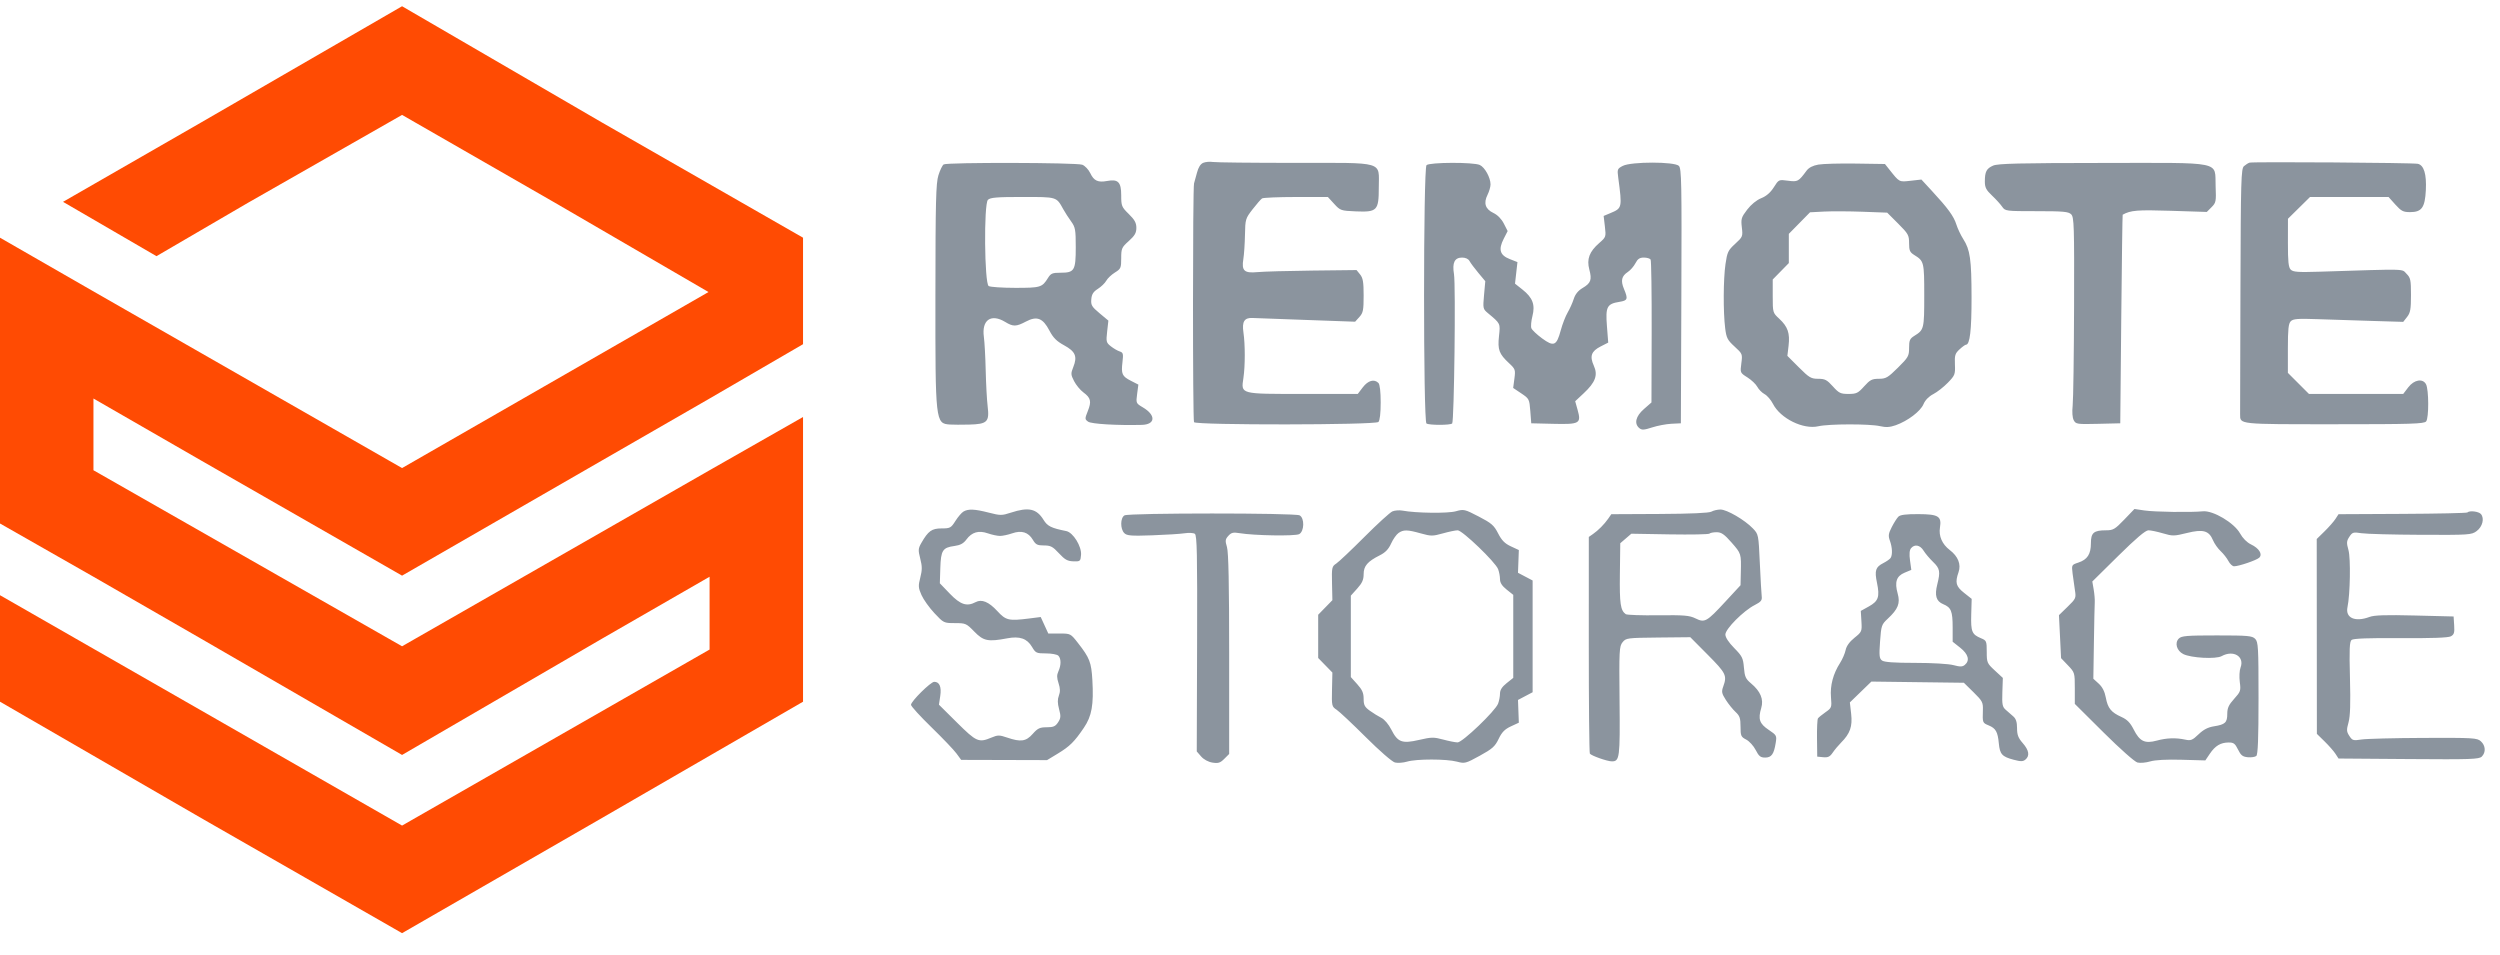
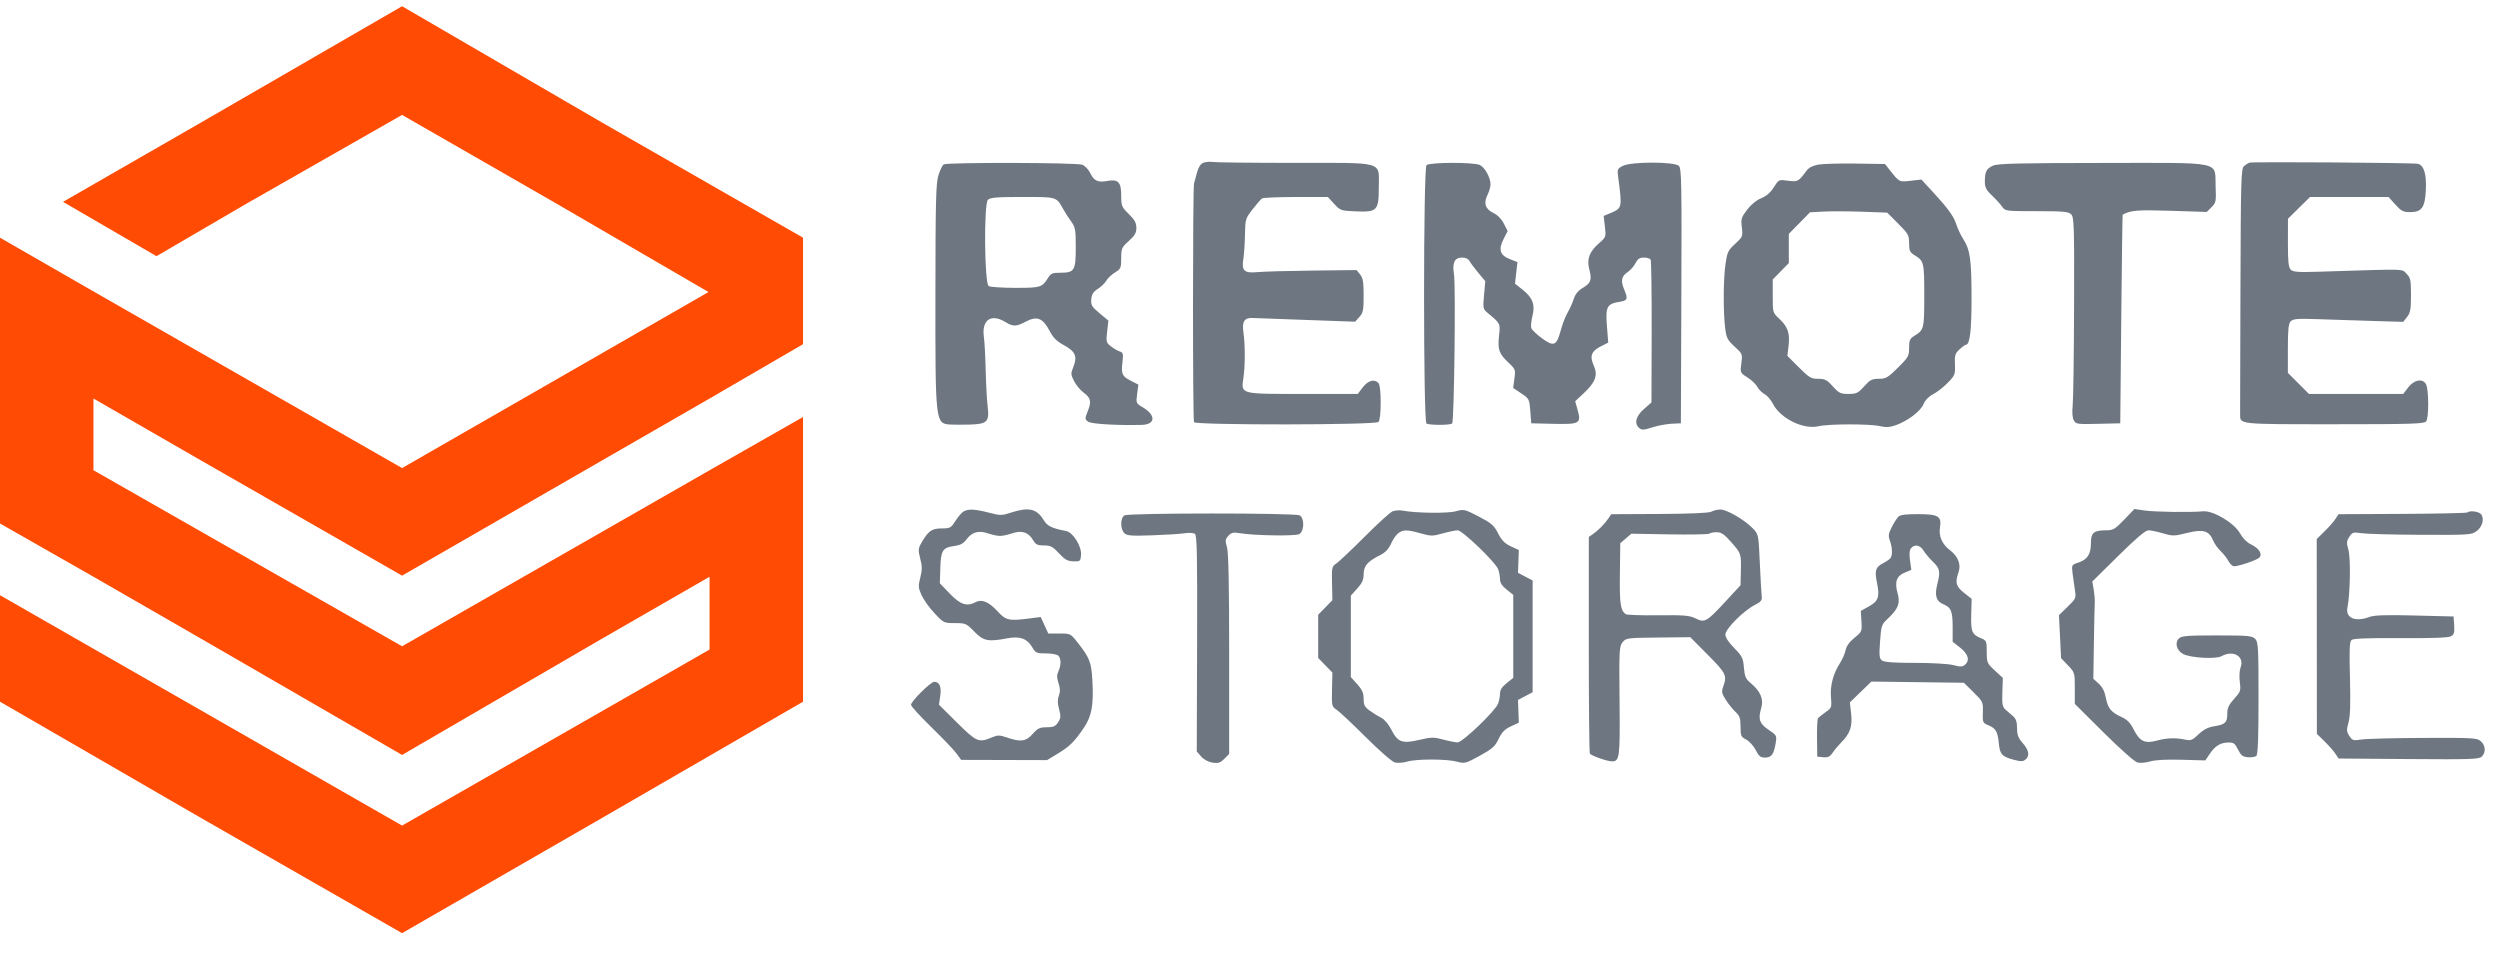
<svg xmlns="http://www.w3.org/2000/svg" viewBox="0 0 165 63" width="165" height="63" role="img" aria-label="remoteStorage">
-   <style>
-     .word { fill: #8b949e }
-     @media (prefers-color-scheme: light) { .word { fill: #1f2328 } }
-     @media (prefers-color-scheme: dark)  { .word { fill: #e4e6eb } }
-   </style>
  <g transform="translate(0 0.412) scale(0.071719)">
    <polygon fill="#FF4B03" points="370,754 0,542 0,640 185,747 370,853 554,747 739,640 739,525 739,525 739,476 739,427 739,378 653,427 370,589 86,427 86,427 86,361 185,418 370,524 554,418 653,361 739,311 739,213 739,213 554,107 370,0 185,107 58,180 144,230 228,181 370,100 511,181 652,263 370,425 87,263 87,263 0,213 0,213 0,311 0,378 0,427 0,476 86,525 185,582 370,689 554,582 653,525 653,590 653,592" />
  </g>
-   <g class="word" transform="scale(0.125)" fill-rule="evenodd">
+   <g class="word" transform="scale(0.125)" fill="#6e7781" fill-rule="evenodd">
    <path d="M 635.302 85.974 C 633.853 86.583, 632.730 88.360, 632.003 91.198 C 631.397 93.564, 630.701 96.092, 630.457 96.815 C 629.726 98.979, 629.714 221.727, 630.444 222.910 C 631.452 224.541, 726.166 224.434, 727.800 222.800 C 728.558 222.042, 729 218.244, 729 212.500 C 729 206.756, 728.558 202.958, 727.800 202.200 C 725.577 199.977, 722.324 200.886, 719.568 204.500 L 716.898 208 688.021 208 C 654.443 208, 655.255 208.217, 656.524 199.569 C 657.476 193.084, 657.478 181.922, 656.527 175.461 C 655.702 169.848, 657.032 167.706, 661.228 167.892 C 662.478 167.947, 675.200 168.413, 689.500 168.927 L 715.500 169.862 717.750 167.375 C 719.726 165.191, 720 163.812, 720 156.055 C 720 148.910, 719.642 146.779, 718.127 144.908 L 716.253 142.594 692.877 142.864 C 680.019 143.013, 667.007 143.377, 663.961 143.673 C 656.959 144.355, 655.467 142.978, 656.488 136.769 C 656.874 134.421, 657.259 128.675, 657.345 124 C 657.495 115.758, 657.617 115.348, 661.371 110.500 C 663.500 107.750, 665.750 105.169, 666.371 104.765 C 666.992 104.361, 675.060 104.024, 684.301 104.015 L 701.102 104 704.432 107.635 C 707.667 111.166, 707.992 111.279, 715.907 111.609 C 727.138 112.077, 728 111.178, 728 99 C 728 84.883, 731.814 86, 683.625 86 C 661.419 86, 641.956 85.786, 640.375 85.526 C 638.794 85.265, 636.511 85.466, 635.302 85.974 M 1187.745 85.880 C 1187.060 86.090, 1185.747 86.916, 1184.827 87.716 C 1183.300 89.044, 1183.137 94.714, 1182.957 152.835 C 1182.849 187.851, 1182.768 217.522, 1182.776 218.772 C 1182.812 224.142, 1181.466 224, 1232.500 224 C 1273.261 224, 1279.926 223.794, 1280.999 222.502 C 1282.494 220.700, 1282.448 205.705, 1280.938 202.885 C 1279.220 199.673, 1274.648 200.461, 1271.568 204.500 L 1268.898 208 1244.014 208 L 1219.130 208 1213.565 202.435 L 1208 196.870 1208 184.006 C 1208 173.768, 1208.314 170.829, 1209.537 169.606 C 1210.810 168.333, 1213.258 168.147, 1223.787 168.522 C 1230.779 168.772, 1243.790 169.193, 1252.700 169.459 L 1268.900 169.943 1270.950 167.336 C 1272.668 165.152, 1273 163.289, 1273 155.820 C 1273 147.754, 1272.773 146.682, 1270.606 144.516 C 1267.958 141.867, 1272.004 141.960, 1224.766 143.454 C 1213.416 143.813, 1210.769 143.626, 1209.516 142.373 C 1208.318 141.176, 1208.004 138.194, 1208.021 128.179 L 1208.041 115.500 1213.874 109.750 L 1219.706 104 1240.426 104 L 1261.146 104 1264.737 108 C 1267.840 111.456, 1268.896 112, 1272.509 112 C 1278.674 112, 1280.379 109.625, 1280.846 100.386 C 1281.272 91.938, 1279.839 87.223, 1276.623 86.492 C 1274.085 85.914, 1189.536 85.333, 1187.745 85.880 M 498.262 86.817 C 497.581 87.250, 496.331 89.830, 495.485 92.552 C 494.177 96.758, 493.939 106.218, 493.898 155.632 C 493.841 223.062, 493.902 223.602, 501.568 224.154 C 503.181 224.271, 507.730 224.283, 511.679 224.183 C 521.291 223.938, 522.476 222.775, 521.482 214.570 C 521.077 211.231, 520.614 202.715, 520.452 195.644 C 520.291 188.573, 519.854 180.574, 519.482 177.867 C 518.253 168.933, 523.279 165.434, 530.774 170.004 C 534.944 172.546, 536.539 172.515, 541.687 169.788 C 547.482 166.719, 550.626 167.919, 554.078 174.519 C 556.079 178.347, 557.876 180.151, 561.837 182.312 C 567.825 185.577, 568.940 188.194, 566.713 193.759 C 565.327 197.224, 565.359 197.809, 567.118 201.239 C 568.168 203.286, 570.367 205.951, 572.004 207.161 C 575.951 210.079, 576.401 211.958, 574.368 217.037 C 572.743 221.100, 572.750 221.344, 574.526 222.642 C 576.189 223.858, 589.672 224.667, 602.836 224.340 C 610.132 224.158, 610.434 219.223, 603.402 215.075 C 599.801 212.950, 599.761 212.857, 600.406 207.996 L 601.059 203.071 597.153 201.078 C 592.443 198.675, 591.916 197.507, 592.670 191.139 C 593.186 186.785, 593.017 186.140, 591.209 185.566 C 590.085 185.210, 587.986 183.990, 586.544 182.856 C 584.091 180.927, 583.966 180.427, 584.575 175.042 L 585.226 169.288 580.567 165.394 C 576.453 161.955, 575.944 161.093, 576.205 158.013 C 576.430 155.353, 577.254 154.049, 579.678 152.513 C 581.426 151.406, 583.423 149.472, 584.115 148.216 C 584.808 146.960, 586.865 145.010, 588.687 143.884 C 591.787 141.969, 592 141.484, 592 136.345 C 592 131.204, 592.255 130.625, 596 127.263 C 599.167 124.419, 600 122.969, 600 120.296 C 600 117.678, 599.102 116.041, 596 113 C 592.213 109.288, 592 108.760, 592 103.075 C 592 96.133, 590.356 94.467, 584.573 95.552 C 579.733 96.460, 577.599 95.479, 575.686 91.467 C 574.764 89.535, 572.854 87.515, 571.440 86.977 C 568.370 85.810, 500.083 85.660, 498.262 86.817 M 753.200 87.200 C 751.486 88.914, 751.461 222.549, 753.174 223.608 C 754.721 224.564, 765.787 224.546, 766.750 223.585 C 767.801 222.537, 768.675 150.545, 767.707 144.764 C 766.693 138.707, 768.019 136, 772 136 C 773.829 136, 775.302 136.696, 775.922 137.854 C 776.468 138.874, 778.561 141.679, 780.574 144.088 L 784.233 148.469 783.572 155.770 C 782.933 162.815, 783.003 163.149, 785.560 165.286 C 792.340 170.951, 792.196 170.655, 791.469 177.445 C 790.695 184.676, 791.499 186.851, 796.764 191.753 C 800.092 194.852, 800.226 195.237, 799.605 199.921 L 798.953 204.836 803.226 207.700 C 807.391 210.490, 807.513 210.728, 808 217.032 L 808.500 223.500 820.102 223.780 C 834.089 224.119, 834.989 223.604, 832.978 216.421 L 831.700 211.856 836.169 207.678 C 842.408 201.845, 843.791 198.081, 841.534 193.075 C 839.264 188.042, 840.183 185.457, 845.143 182.927 L 849.141 180.887 848.456 172.129 C 847.663 161.989, 848.472 160.428, 855.071 159.373 C 859.432 158.675, 859.698 157.915, 857.456 152.549 C 855.631 148.181, 856.187 145.763, 859.518 143.580 C 860.860 142.701, 862.654 140.635, 863.505 138.991 C 864.686 136.707, 865.741 136, 867.967 136 C 869.570 136, 871.174 136.472, 871.530 137.048 C 871.886 137.625, 872.132 154.838, 872.076 175.298 L 871.973 212.500 867.971 216 C 863.642 219.786, 862.712 223.686, 865.572 226.060 C 866.874 227.140, 868.035 227.075, 872.322 225.680 C 875.170 224.753, 879.750 223.884, 882.500 223.748 L 887.500 223.500 887.757 156.328 C 887.987 96.249, 887.847 88.990, 886.436 87.578 C 884.159 85.302, 861.256 85.299, 856.856 87.575 C 853.953 89.076, 853.840 89.368, 854.432 93.825 C 856.556 109.797, 856.529 109.917, 850.193 112.564 L 846.726 114.012 847.380 119.576 C 848.023 125.049, 847.974 125.193, 844.389 128.320 C 839.168 132.875, 837.694 136.826, 839.163 142.321 C 840.616 147.750, 839.977 149.491, 835.580 152.085 C 833.262 153.453, 831.725 155.353, 830.946 157.816 C 830.305 159.842, 828.855 163.075, 827.725 165 C 826.594 166.925, 824.956 171.151, 824.084 174.392 C 821.879 182.593, 820.431 183.220, 814.220 178.662 C 811.463 176.638, 808.916 174.224, 808.561 173.297 C 808.205 172.371, 808.457 169.496, 809.120 166.908 C 810.662 160.892, 809.259 157.165, 803.834 152.869 L 799.926 149.774 800.570 144.081 L 801.214 138.388 797.151 136.791 C 791.945 134.747, 791.053 131.778, 793.941 126.116 L 796.041 122 794.025 118.049 C 792.761 115.571, 790.699 113.476, 788.494 112.430 C 784.240 110.411, 783.221 107.268, 785.403 102.893 C 786.282 101.133, 787 98.652, 787 97.380 C 787 93.782, 783.974 88.309, 781.314 87.097 C 777.949 85.564, 754.751 85.649, 753.200 87.200 M 960.090 86.906 C 957.190 87.413, 955.068 88.503, 953.892 90.088 C 949.577 95.906, 949.222 96.098, 944.056 95.413 C 939.179 94.766, 939.170 94.770, 936.563 98.900 C 934.814 101.672, 932.624 103.567, 929.923 104.648 C 927.462 105.632, 924.573 107.989, 922.502 110.701 C 919.409 114.752, 919.162 115.574, 919.694 120.060 C 920.259 124.832, 920.153 125.091, 916.167 128.739 C 912.430 132.159, 911.967 133.135, 911.049 139.500 C 909.899 147.474, 909.820 164.703, 910.893 173.303 C 911.534 178.441, 912.103 179.550, 915.853 182.978 C 920.019 186.786, 920.078 186.933, 919.427 191.838 C 918.769 196.799, 918.787 196.841, 922.638 199.271 C 924.767 200.616, 927.120 202.855, 927.865 204.248 C 928.610 205.640, 930.336 207.377, 931.701 208.107 C 933.065 208.838, 935.053 211.143, 936.118 213.231 C 940.058 220.955, 952.123 226.902, 960.115 225.060 C 965.681 223.777, 987.178 223.744, 992.664 225.010 C 995.779 225.729, 997.862 225.607, 1000.925 224.526 C 1007.267 222.289, 1014.035 217.159, 1015.606 213.400 C 1016.490 211.284, 1018.403 209.317, 1020.756 208.102 C 1022.815 207.039, 1026.284 204.326, 1028.464 202.073 C 1032.205 198.208, 1032.415 197.665, 1032.198 192.456 C 1031.995 187.607, 1032.290 186.636, 1034.629 184.468 C 1036.094 183.110, 1037.632 182, 1038.048 182 C 1040.100 182, 1040.998 174.363, 1040.976 157.101 C 1040.949 136.920, 1040.233 131.879, 1036.590 126.206 C 1035.280 124.168, 1033.641 120.700, 1032.947 118.500 C 1031.577 114.158, 1028.517 109.961, 1020.001 100.748 L 1014.503 94.798 1008.796 95.444 C 1002.657 96.138, 1002.966 96.301, 997.601 89.548 L 995.256 86.597 979.878 86.366 C 971.420 86.239, 962.515 86.482, 960.090 86.906 M 1052.400 87.428 C 1048.856 88.971, 1048 90.623, 1048 95.918 C 1048 98.960, 1048.712 100.344, 1051.750 103.214 C 1053.813 105.162, 1056.235 107.823, 1057.134 109.128 C 1058.743 111.463, 1059.027 111.500, 1075.344 111.500 C 1089.467 111.500, 1092.165 111.746, 1093.587 113.164 C 1095.103 114.675, 1095.243 119.135, 1095.109 161.664 C 1095.028 187.424, 1094.694 211.022, 1094.368 214.105 C 1093.999 217.587, 1094.216 220.534, 1094.939 221.886 C 1096.048 223.958, 1096.668 224.049, 1107.802 223.781 L 1119.500 223.500 1120.021 168.500 C 1120.308 138.250, 1120.646 113.442, 1120.771 113.371 C 1124.941 111.025, 1128.493 110.735, 1146.171 111.299 L 1165.185 111.906 1167.693 109.398 C 1170.046 107.045, 1170.179 106.365, 1169.850 98.357 C 1169.295 84.840, 1174.883 85.993, 1110.139 86.039 C 1066.542 86.070, 1054.873 86.351, 1052.400 87.428 M 521.626 105.516 C 519.412 107.731, 519.772 149.612, 522.018 151.032 C 522.833 151.548, 529.151 151.976, 536.059 151.985 C 549.408 152.001, 550.249 151.746, 553.343 146.750 C 554.826 144.355, 555.680 144, 559.952 144 C 567.308 144, 568 142.845, 568 130.576 C 568 121.246, 567.773 119.982, 565.543 116.898 C 564.191 115.029, 562.337 112.150, 561.422 110.500 C 557.728 103.836, 558.270 104, 539.916 104 C 526.259 104, 522.861 104.282, 521.626 105.516 M 963.096 111.708 L 955.691 112.094 950.096 117.786 L 944.500 123.478 944.500 131.192 L 944.500 138.906 940.250 143.241 L 936 147.576 936 156.339 C 936 165.046, 936.022 165.123, 939.451 168.301 C 943.957 172.478, 945.145 175.913, 944.369 182.516 L 943.737 187.897 949.788 193.948 C 955.248 199.408, 956.246 200, 959.993 200 C 963.573 200, 964.642 200.552, 967.737 204 C 970.954 207.583, 971.815 208, 976 208 C 980.185 208, 981.046 207.583, 984.263 204 C 987.362 200.548, 988.425 200, 992.019 200 C 995.760 200, 996.788 199.402, 1002.093 194.147 C 1007.607 188.684, 1008 187.987, 1008 183.670 C 1008 179.705, 1008.392 178.803, 1010.750 177.343 C 1015.886 174.162, 1016 173.698, 1016 156 C 1016 138.302, 1015.886 137.838, 1010.750 134.657 C 1008.401 133.203, 1008 132.289, 1008 128.397 C 1008 124.180, 1007.569 123.409, 1002.221 118.061 L 996.441 112.281 983.471 111.801 C 976.337 111.537, 967.168 111.495, 963.096 111.708 M 508.721 270.096 C 507.742 270.666, 505.824 272.902, 504.458 275.066 C 502.129 278.756, 501.676 279, 497.162 279 C 491.969 279, 490.087 280.356, 486.447 286.719 C 484.797 289.602, 484.740 290.461, 485.895 294.969 C 486.941 299.048, 486.945 300.936, 485.917 304.947 C 484.788 309.354, 484.857 310.366, 486.556 314.197 C 487.605 316.564, 490.674 320.863, 493.377 323.750 C 498.228 328.933, 498.365 329, 504.182 329 C 509.851 329, 510.240 329.171, 514.448 333.500 C 519.281 338.473, 521.670 338.959, 531.815 337.035 C 538.417 335.783, 542.287 337.126, 544.915 341.580 C 546.811 344.794, 547.254 345, 552.266 345 C 555.200 345, 558.140 345.540, 558.800 346.200 C 560.319 347.719, 560.336 351.169, 558.840 354.452 C 557.950 356.405, 557.968 357.874, 558.914 360.749 C 559.815 363.489, 559.862 365.250, 559.086 367.282 C 558.322 369.285, 558.352 371.288, 559.193 374.432 C 560.193 378.171, 560.116 379.174, 558.658 381.400 C 557.261 383.532, 556.181 384, 552.661 384 C 549.012 384, 547.903 384.525, 545.269 387.500 C 541.726 391.502, 538.987 391.896, 531.784 389.442 C 527.645 388.032, 526.860 388.032, 523.484 389.442 C 516.761 392.251, 515.597 391.745, 505.304 381.535 L 495.762 372.071 496.452 367.473 C 497.178 362.633, 496.056 360, 493.269 360 C 491.403 360, 480.997 370.304, 481.008 372.141 C 481.012 372.889, 485.849 378.204, 491.758 383.952 C 497.666 389.701, 503.625 395.938, 505 397.812 L 507.500 401.219 530.168 401.281 L 552.837 401.343 558.455 397.938 C 564.857 394.058, 567.277 391.663, 572.300 384.241 C 576.472 378.075, 577.517 372.194, 576.769 359.088 C 576.234 349.705, 575.331 347.374, 569.172 339.500 C 565.270 334.510, 565.251 334.500, 559.381 334.500 L 553.500 334.500 551.500 330.142 L 549.500 325.784 543.500 326.547 C 532.595 327.933, 531.126 327.593, 526.575 322.637 C 522.107 317.771, 518.340 316.212, 515.159 317.915 C 510.525 320.395, 507.098 319.282, 501.531 313.488 L 496.235 307.976 496.490 299.901 C 496.786 290.558, 497.709 289.117, 503.937 288.282 C 507.011 287.869, 508.712 286.955, 510.231 284.902 C 513.150 280.953, 516.719 279.914, 521.567 281.601 C 523.730 282.354, 526.625 282.970, 528 282.970 C 529.375 282.970, 532.270 282.354, 534.433 281.601 C 539.397 279.873, 542.976 280.996, 545.358 285.029 C 546.850 287.555, 547.727 288, 551.210 288 C 554.730 288, 555.845 288.582, 559.123 292.133 C 562.226 295.494, 563.645 296.288, 566.719 296.383 C 570.344 296.495, 570.512 296.356, 570.790 293 C 571.163 288.498, 566.607 281.136, 563 280.411 C 555.013 278.806, 553.067 277.844, 550.980 274.468 C 547.327 268.557, 543.085 267.623, 533.756 270.675 C 528.965 272.242, 528.215 272.241, 522.068 270.666 C 514.598 268.752, 511.274 268.610, 508.721 270.096 M 735.202 270.009 C 733.938 270.538, 727.284 276.603, 720.416 283.486 C 713.548 290.369, 706.844 296.711, 705.518 297.580 C 703.243 299.071, 703.119 299.655, 703.304 308.027 L 703.500 316.895 699.750 320.740 L 696 324.584 696 336 L 696 347.416 699.750 351.260 L 703.500 355.105 703.301 364.063 C 703.109 372.722, 703.190 373.078, 705.722 374.738 C 707.163 375.682, 714.092 382.188, 721.120 389.195 C 728.407 396.461, 735.034 402.221, 736.540 402.599 C 737.993 402.964, 740.880 402.753, 742.957 402.131 C 747.851 400.665, 763.756 400.675, 769.263 402.148 C 773.390 403.252, 773.854 403.132, 781.308 399.041 C 787.973 395.383, 789.373 394.133, 791.281 390.143 C 792.974 386.601, 794.501 385.035, 797.722 383.539 L 801.943 381.577 801.722 375.574 L 801.500 369.571 805.363 367.535 L 809.226 365.500 809.226 336 L 809.226 306.500 805.363 304.465 L 801.500 302.429 801.722 296.426 L 801.943 290.423 797.722 288.461 C 794.523 286.975, 792.894 285.316, 791 281.618 C 788.816 277.353, 787.522 276.228, 780.776 272.730 C 773.304 268.857, 772.908 268.766, 768.652 269.957 C 764.413 271.144, 747.638 270.935, 740.500 269.606 C 738.850 269.299, 736.466 269.480, 735.202 270.009 M 903.618 270.154 C 902.407 270.857, 892.648 271.292, 876.253 271.374 L 850.771 271.500 849.135 273.860 C 847.095 276.805, 843.883 280.041, 841.056 282 L 838.891 283.500 838.882 340.242 C 838.876 371.450, 839.126 397.395, 839.437 397.898 C 840.111 398.989, 848.639 402, 851.056 402 C 855.180 402, 855.414 400.166, 855.125 370.110 C 854.868 343.333, 854.975 341.253, 856.718 339.100 C 858.526 336.867, 859.141 336.786, 875.532 336.617 L 892.476 336.443 901.738 345.765 C 911.361 355.451, 911.964 356.692, 909.868 362.489 C 908.875 365.233, 909.046 366.108, 911.248 369.560 C 912.630 371.727, 914.940 374.591, 916.380 375.924 C 918.572 377.953, 919 379.214, 919 383.649 C 919 388.522, 919.241 389.073, 921.990 390.495 C 923.635 391.345, 925.894 393.832, 927.011 396.021 C 928.683 399.299, 929.559 400, 931.985 400 C 935.346 400, 936.618 398.239, 937.574 392.262 C 938.189 388.414, 938.059 388.172, 933.856 385.354 C 928.992 382.094, 928.176 379.692, 929.938 373.812 C 931.312 369.226, 929.554 365.017, 924.498 360.781 C 921.712 358.448, 921.187 357.272, 920.790 352.482 C 920.373 347.451, 919.868 346.434, 915.664 342.166 C 912.714 339.172, 911 336.546, 911 335.023 C 911 332.084, 920.579 322.463, 926.489 319.466 C 929.752 317.811, 930.442 316.972, 930.190 314.966 C 930.020 313.610, 929.570 305.665, 929.190 297.312 C 928.503 282.197, 928.486 282.108, 925.500 278.988 C 921.208 274.502, 911.734 268.995, 908.369 269.030 C 906.791 269.047, 904.653 269.553, 903.618 270.154 M 1121.580 274.372 C 1116.713 279.437, 1115.758 280, 1112.021 280 C 1105.500 280, 1104 281.274, 1104 286.813 C 1104 292.595, 1102.140 295.469, 1097.381 297.039 C 1093.792 298.224, 1093.772 298.262, 1094.329 302.866 C 1094.637 305.415, 1095.197 309.397, 1095.572 311.716 C 1096.226 315.755, 1096.063 316.117, 1091.691 320.366 L 1087.129 324.801 1087.686 336.150 L 1088.243 347.500 1091.872 351.299 C 1095.445 355.041, 1095.500 355.225, 1095.500 363.380 L 1095.500 371.660 1110.746 386.810 C 1119.434 395.443, 1127.109 402.240, 1128.587 402.611 C 1130.014 402.969, 1133.028 402.709, 1135.284 402.033 C 1137.908 401.247, 1143.900 400.929, 1151.903 401.152 L 1164.419 401.500 1166.778 398 C 1169.621 393.781, 1172.436 392.083, 1176.668 392.035 C 1179.350 392.005, 1180.116 392.574, 1181.668 395.750 C 1183.161 398.806, 1184.114 399.559, 1186.815 399.818 C 1188.639 399.993, 1190.664 399.694, 1191.315 399.153 C 1192.179 398.436, 1192.500 390.171, 1192.500 368.623 C 1192.500 341.584, 1192.348 338.924, 1190.713 337.288 C 1189.126 335.700, 1186.864 335.500, 1170.498 335.500 C 1154.637 335.500, 1151.838 335.732, 1150.405 337.165 C 1148.111 339.461, 1149.304 343.598, 1152.764 345.345 C 1156.868 347.417, 1169.981 348.126, 1173.025 346.441 C 1179.234 343.004, 1185.231 346.632, 1183.007 352.480 C 1182.427 354.007, 1182.249 357.398, 1182.608 360.103 C 1183.218 364.698, 1183.048 365.205, 1179.627 368.991 C 1176.772 372.151, 1176 373.831, 1176 376.880 C 1176 381.523, 1174.912 382.550, 1169 383.486 C 1165.809 383.992, 1163.432 385.225, 1160.830 387.725 C 1157.605 390.822, 1156.755 391.163, 1153.830 390.532 C 1148.811 389.449, 1144.021 389.611, 1138.762 391.042 C 1132.470 392.754, 1129.775 391.463, 1126.614 385.225 C 1124.762 381.571, 1123.157 379.924, 1120.108 378.549 C 1114.645 376.085, 1112.918 373.941, 1111.868 368.324 C 1111.270 365.122, 1110.054 362.729, 1108.133 360.975 L 1105.286 358.374 1105.578 339.437 C 1105.738 329.022, 1105.942 319.375, 1106.030 318 C 1106.119 316.625, 1105.865 313.594, 1105.466 311.266 L 1104.741 307.031 1118.429 293.516 C 1127.876 284.188, 1132.818 280, 1134.377 280 C 1135.620 280, 1139.075 280.724, 1142.054 281.609 C 1147.107 283.109, 1147.956 283.097, 1154.679 281.423 C 1163.237 279.291, 1166.327 280.150, 1168.465 285.252 C 1169.213 287.039, 1171.032 289.625, 1172.508 291 C 1173.983 292.375, 1175.834 294.738, 1176.621 296.250 C 1177.408 297.762, 1178.743 299, 1179.588 299 C 1182.081 299, 1191.386 295.826, 1192.848 294.477 C 1194.790 292.684, 1192.814 289.480, 1188.503 287.434 C 1186.394 286.433, 1184.137 284.164, 1182.750 281.649 C 1179.679 276.082, 1168.509 269.436, 1163.124 269.971 C 1156.745 270.605, 1137.676 270.329, 1132.244 269.524 L 1126.988 268.744 1121.580 274.372 M 1302.753 270.581 C 1302.433 270.900, 1287.001 271.238, 1268.458 271.331 L 1234.745 271.500 1233.122 273.998 C 1232.230 275.371, 1229.640 278.318, 1227.366 280.546 L 1223.232 284.596 1223.271 336.037 L 1223.309 387.478 1227.404 391.492 C 1229.657 393.699, 1232.230 396.629, 1233.121 398.002 L 1234.742 400.500 1271.765 400.785 C 1304.674 401.038, 1308.966 400.891, 1310.394 399.463 C 1312.621 397.236, 1312.401 393.673, 1309.896 391.405 C 1307.925 389.621, 1306.012 389.507, 1279.646 389.615 C 1264.166 389.678, 1249.401 390.058, 1246.835 390.459 C 1242.527 391.132, 1242.038 390.988, 1240.459 388.578 C 1238.962 386.293, 1238.907 385.406, 1240.014 381.451 C 1240.921 378.211, 1241.138 371.568, 1240.781 357.971 C 1240.383 342.773, 1240.553 338.786, 1241.639 337.884 C 1242.574 337.109, 1250.586 336.812, 1267.473 336.928 C 1283.825 337.041, 1292.640 336.728, 1294.028 335.985 C 1295.755 335.061, 1296.054 334.086, 1295.802 330.187 L 1295.500 325.500 1275 324.983 C 1259.809 324.600, 1253.627 324.794, 1251.128 325.733 C 1243.502 328.598, 1238.271 326.290, 1239.469 320.589 C 1240.892 313.815, 1241.217 294.846, 1239.985 290.445 C 1238.911 286.609, 1238.973 285.691, 1240.459 283.422 C 1242.037 281.014, 1242.530 280.868, 1246.835 281.535 C 1249.401 281.932, 1263.505 282.312, 1278.178 282.379 C 1303.810 282.495, 1304.966 282.418, 1307.678 280.401 C 1310.764 278.106, 1311.868 273.751, 1309.950 271.440 C 1308.776 270.025, 1303.891 269.442, 1302.753 270.581 M 593.750 272.115 C 591.497 273.382, 591.418 279.275, 593.624 281.481 C 595.008 282.865, 597.186 283.037, 608.374 282.647 C 615.593 282.395, 623.300 281.907, 625.500 281.563 C 627.700 281.219, 630.117 281.349, 630.872 281.853 C 632.012 282.614, 632.214 292.427, 632.066 339.764 L 631.888 396.759 634.194 399.413 C 635.583 401.012, 637.962 402.300, 640.177 402.653 C 643.237 403.140, 644.284 402.807, 646.427 400.664 L 649 398.091 649 345.411 C 649 308.406, 648.656 291.583, 647.843 288.869 C 646.830 285.490, 646.922 284.744, 648.573 282.920 C 650.136 281.192, 651.150 280.950, 654.480 281.509 C 662.170 282.802, 683.845 283.153, 685.963 282.020 C 688.698 280.556, 688.863 273.532, 686.196 272.105 C 683.744 270.792, 596.083 270.802, 593.750 272.115 M 1002.331 272.812 C 1001.563 273.580, 999.992 276.055, 998.841 278.311 C 997.076 281.772, 996.924 282.902, 997.874 285.528 C 999.158 289.078, 999.313 292.981, 998.235 294.610 C 997.831 295.221, 996.092 296.442, 994.371 297.323 C 990.275 299.421, 989.699 301.233, 991.053 307.755 C 992.584 315.131, 991.797 317.408, 986.750 320.206 L 982.500 322.561 982.829 328.049 C 983.150 333.399, 983.057 333.619, 979.163 336.749 C 976.562 338.839, 974.932 341.100, 974.492 343.230 C 974.121 345.028, 972.808 348.075, 971.576 350 C 967.894 355.749, 966.246 361.939, 966.758 368.102 C 967.209 373.539, 967.124 373.774, 963.862 376.054 C 962.013 377.346, 960.220 378.808, 959.879 379.303 C 959.537 379.797, 959.312 384.544, 959.379 389.851 L 959.500 399.500 962.661 399.807 C 965.165 400.050, 966.203 399.551, 967.661 397.407 C 968.672 395.918, 970.671 393.524, 972.101 392.087 C 976.862 387.307, 978.165 383.579, 977.409 376.900 L 976.728 370.877 982.409 365.374 L 988.090 359.872 1012.509 360.186 L 1036.927 360.500 1042.017 365.500 C 1046.727 370.127, 1047.096 370.835, 1046.965 375 C 1046.754 381.659, 1046.752 381.655, 1050.038 383.016 C 1053.777 384.564, 1054.811 386.401, 1055.381 392.503 C 1055.916 398.226, 1057.080 399.516, 1063.173 401.133 C 1066.965 402.140, 1068.142 402.127, 1069.423 401.064 C 1071.809 399.084, 1071.328 396.138, 1068 392.347 C 1065.625 389.642, 1065 388.001, 1065 384.465 C 1065 381.250, 1064.440 379.510, 1063 378.250 C 1061.900 377.288, 1060.098 375.710, 1058.995 374.745 C 1057.271 373.236, 1057.026 371.937, 1057.245 365.466 L 1057.500 357.941 1053.250 354.011 C 1049.171 350.239, 1049 349.842, 1049 344.161 C 1049 338.543, 1048.850 338.180, 1046.033 337.014 C 1041.161 334.996, 1040.558 333.550, 1040.811 324.495 L 1041.043 316.202 1037.022 313.017 C 1032.723 309.613, 1032.191 307.620, 1034.109 302.118 C 1035.550 297.983, 1033.879 293.773, 1029.459 290.401 C 1025.449 287.342, 1023.570 283.037, 1024.295 278.570 C 1025.265 272.592, 1023.532 271.506, 1012.945 271.458 C 1006.341 271.427, 1003.332 271.811, 1002.331 272.812 M 738.407 281.427 C 737.286 282.212, 735.528 284.721, 734.499 287.002 C 733.164 289.962, 731.466 291.732, 728.565 293.187 C 722.037 296.461, 720 298.836, 720 303.171 C 720 306.107, 719.216 307.865, 716.621 310.747 L 713.242 314.500 713.242 336 L 713.242 357.500 716.621 361.253 C 719.255 364.178, 720 365.876, 720 368.952 C 720 372.255, 720.530 373.281, 723.250 375.250 C 725.038 376.543, 727.780 378.240, 729.344 379.020 C 731.003 379.848, 733.206 382.447, 734.630 385.257 C 738.009 391.924, 740.282 392.764, 749.282 390.674 C 755.796 389.161, 757.036 389.143, 762 390.487 C 765.025 391.306, 768.449 391.982, 769.610 391.988 C 772.178 392.003, 789.512 375.415, 790.989 371.529 C 791.545 370.066, 792 367.662, 792 366.185 C 792 364.315, 793.063 362.652, 795.500 360.707 L 799 357.915 799 336 L 799 314.085 795.500 311.293 C 793.063 309.348, 792 307.685, 792 305.815 C 792 304.338, 791.553 301.956, 791.008 300.520 C 789.589 296.788, 772.117 280, 769.652 280 C 768.541 280, 765.014 280.734, 761.816 281.632 C 756.437 283.141, 755.563 283.141, 750.184 281.632 C 743.051 279.630, 741.023 279.595, 738.407 281.427 M 902.583 281.750 C 902.170 282.163, 892.722 282.342, 881.588 282.150 L 861.344 281.800 858.422 284.313 L 855.500 286.826 855.299 303.070 C 855.103 318.824, 855.612 322.304, 858.400 324.280 C 859.005 324.709, 866.700 324.975, 875.500 324.871 C 889.224 324.710, 892.029 324.943, 895.215 326.510 C 900.115 328.920, 901.089 328.376, 910.912 317.754 L 919 309.008 919.158 302.254 C 919.392 292.299, 919.395 292.308, 914.249 286.441 C 910.440 282.098, 908.889 281.023, 906.417 281.013 C 904.721 281.006, 902.996 281.337, 902.583 281.750 M 1009.025 289.470 C 1008.200 290.464, 1008.026 292.555, 1008.489 295.921 L 1009.174 300.900 1005.623 302.384 C 1001.310 304.186, 1000.271 307.326, 1001.975 313.410 C 1003.414 318.549, 1002.216 321.580, 996.730 326.687 C 993.467 329.724, 993.276 330.288, 992.671 338.687 C 992.127 346.240, 992.276 347.679, 993.709 348.750 C 994.883 349.627, 1000.100 350, 1011.177 350 C 1020.204 350, 1028.872 350.508, 1031.408 351.187 C 1034.961 352.137, 1036.160 352.112, 1037.423 351.064 C 1040.195 348.763, 1039.297 345.403, 1035 342 L 1031 338.832 1031 331.350 C 1031 322.688, 1030.218 320.747, 1026.025 319.011 C 1022.296 317.466, 1021.395 314.460, 1022.886 308.537 C 1024.584 301.793, 1024.280 300.167, 1020.672 296.699 C 1018.842 294.940, 1016.581 292.262, 1015.649 290.750 C 1013.789 287.733, 1010.926 287.180, 1009.025 289.470" />
  </g>
</svg>
